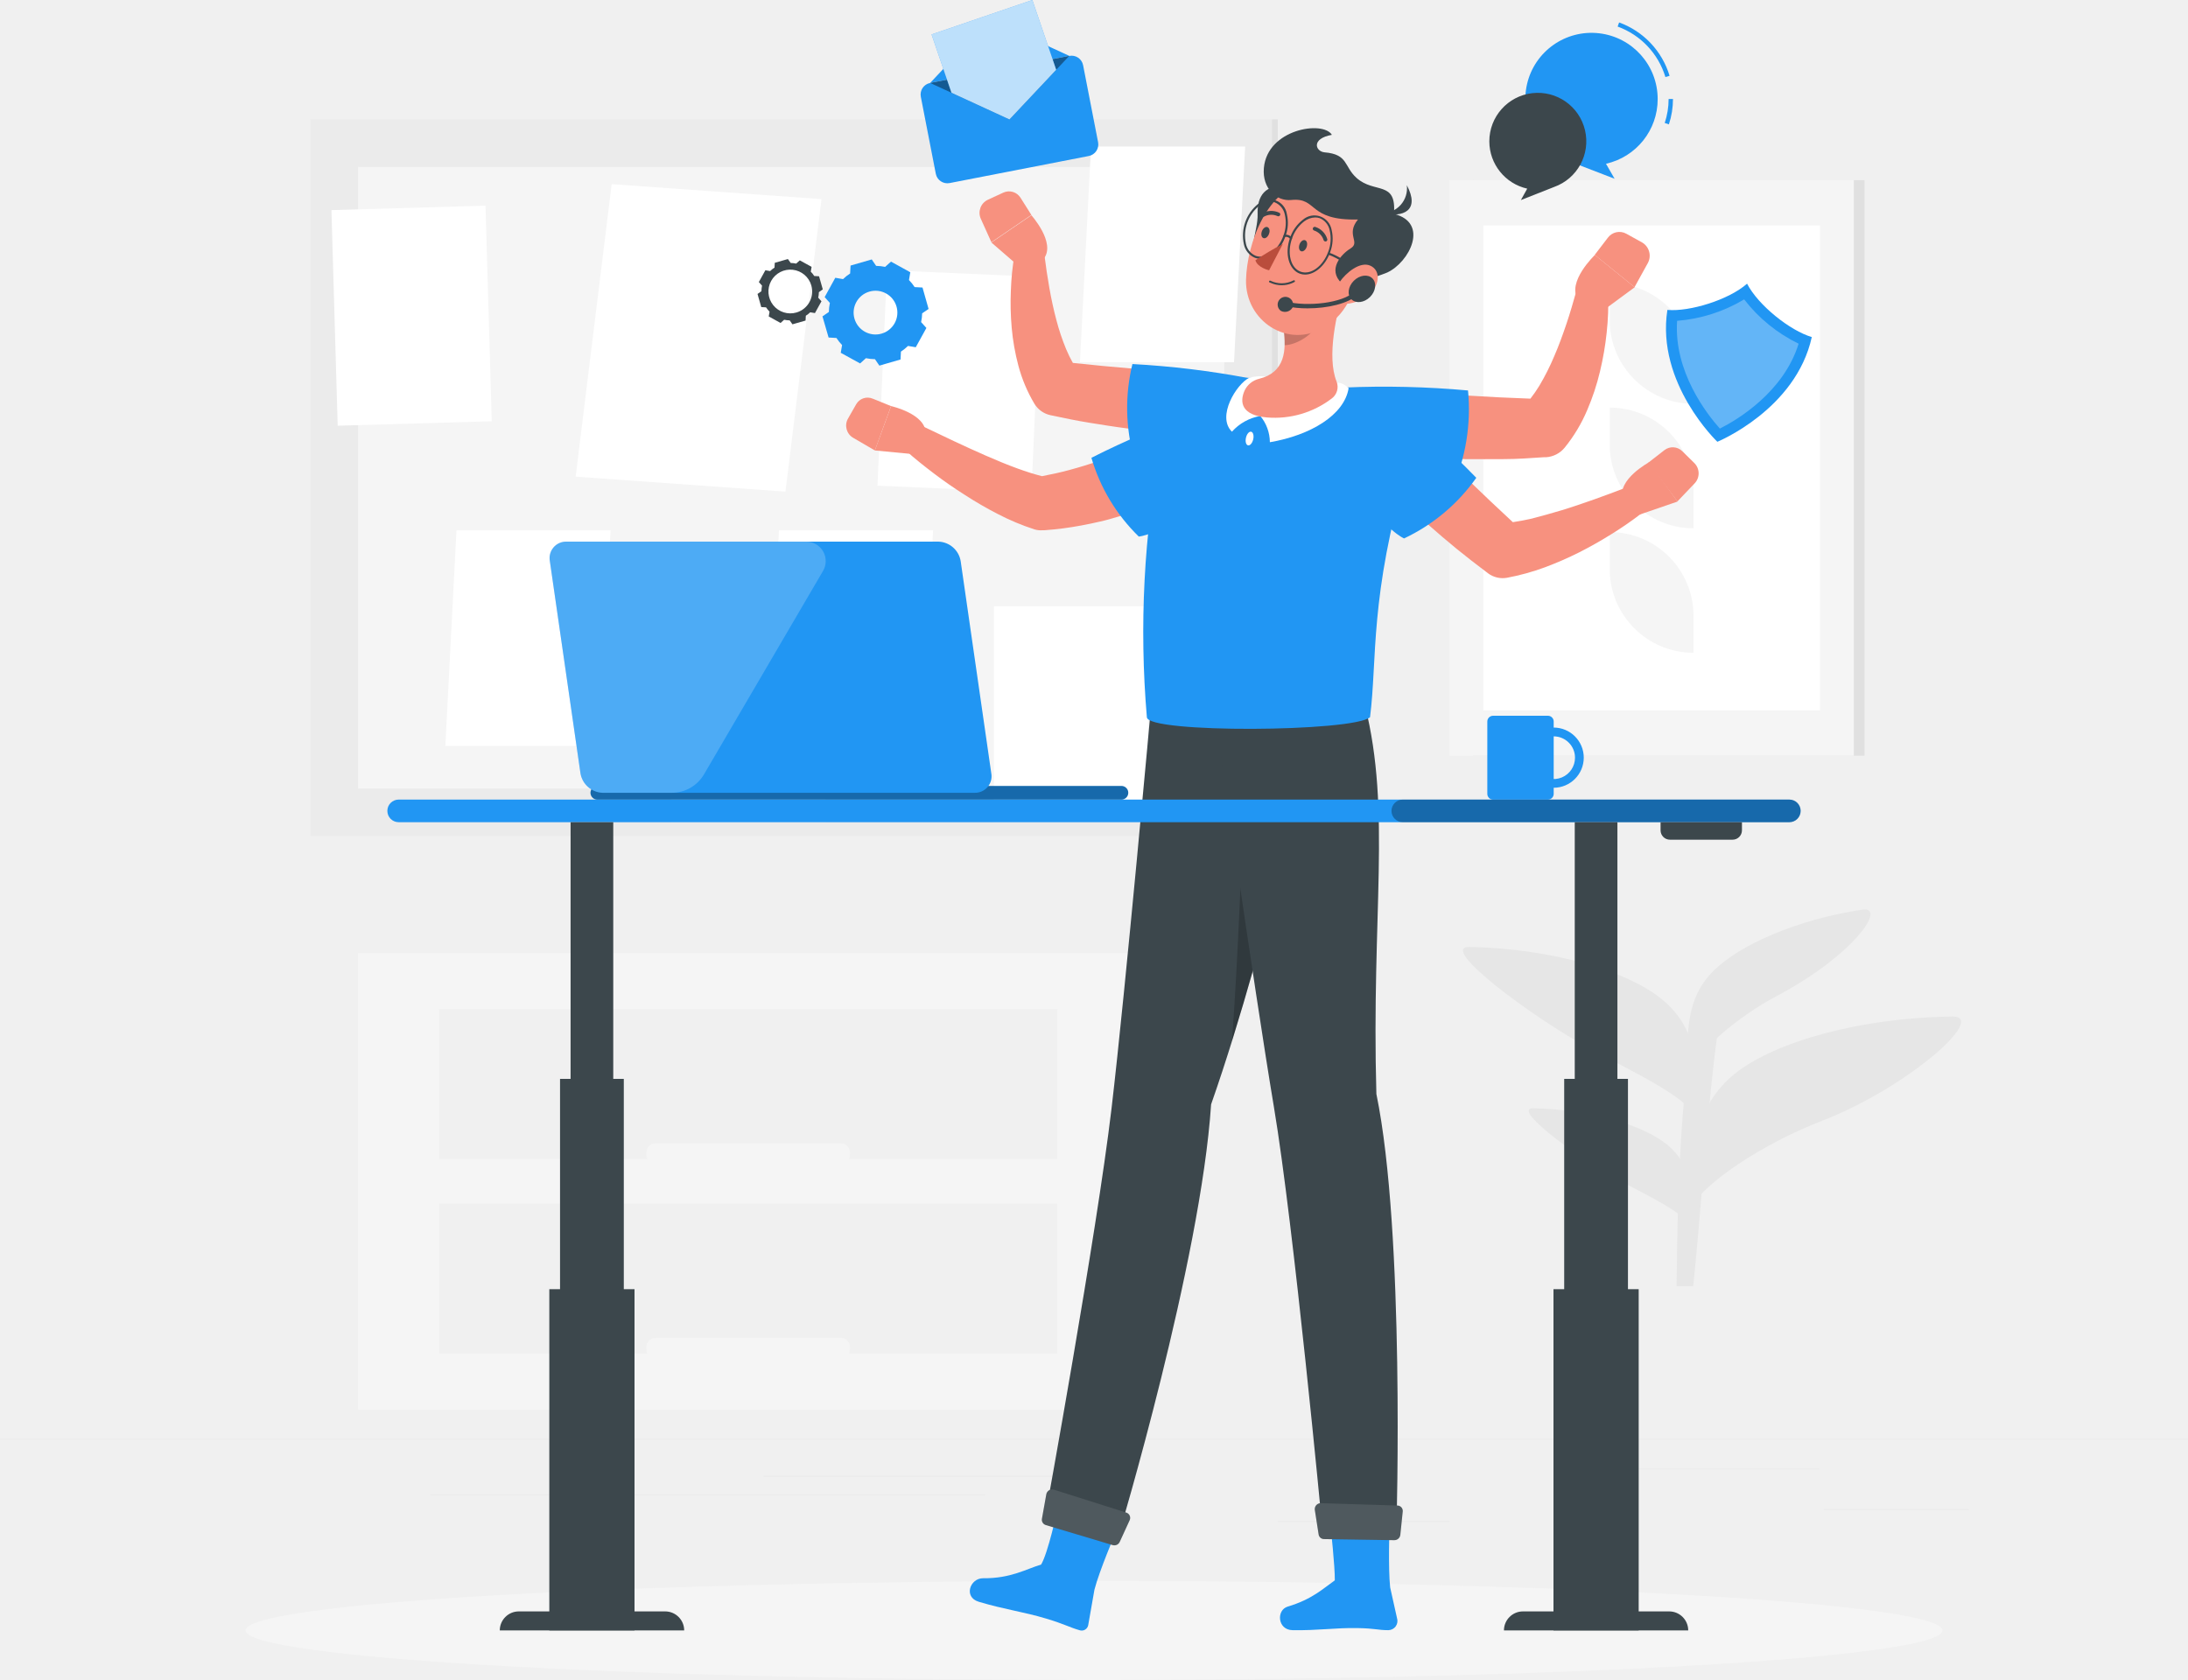
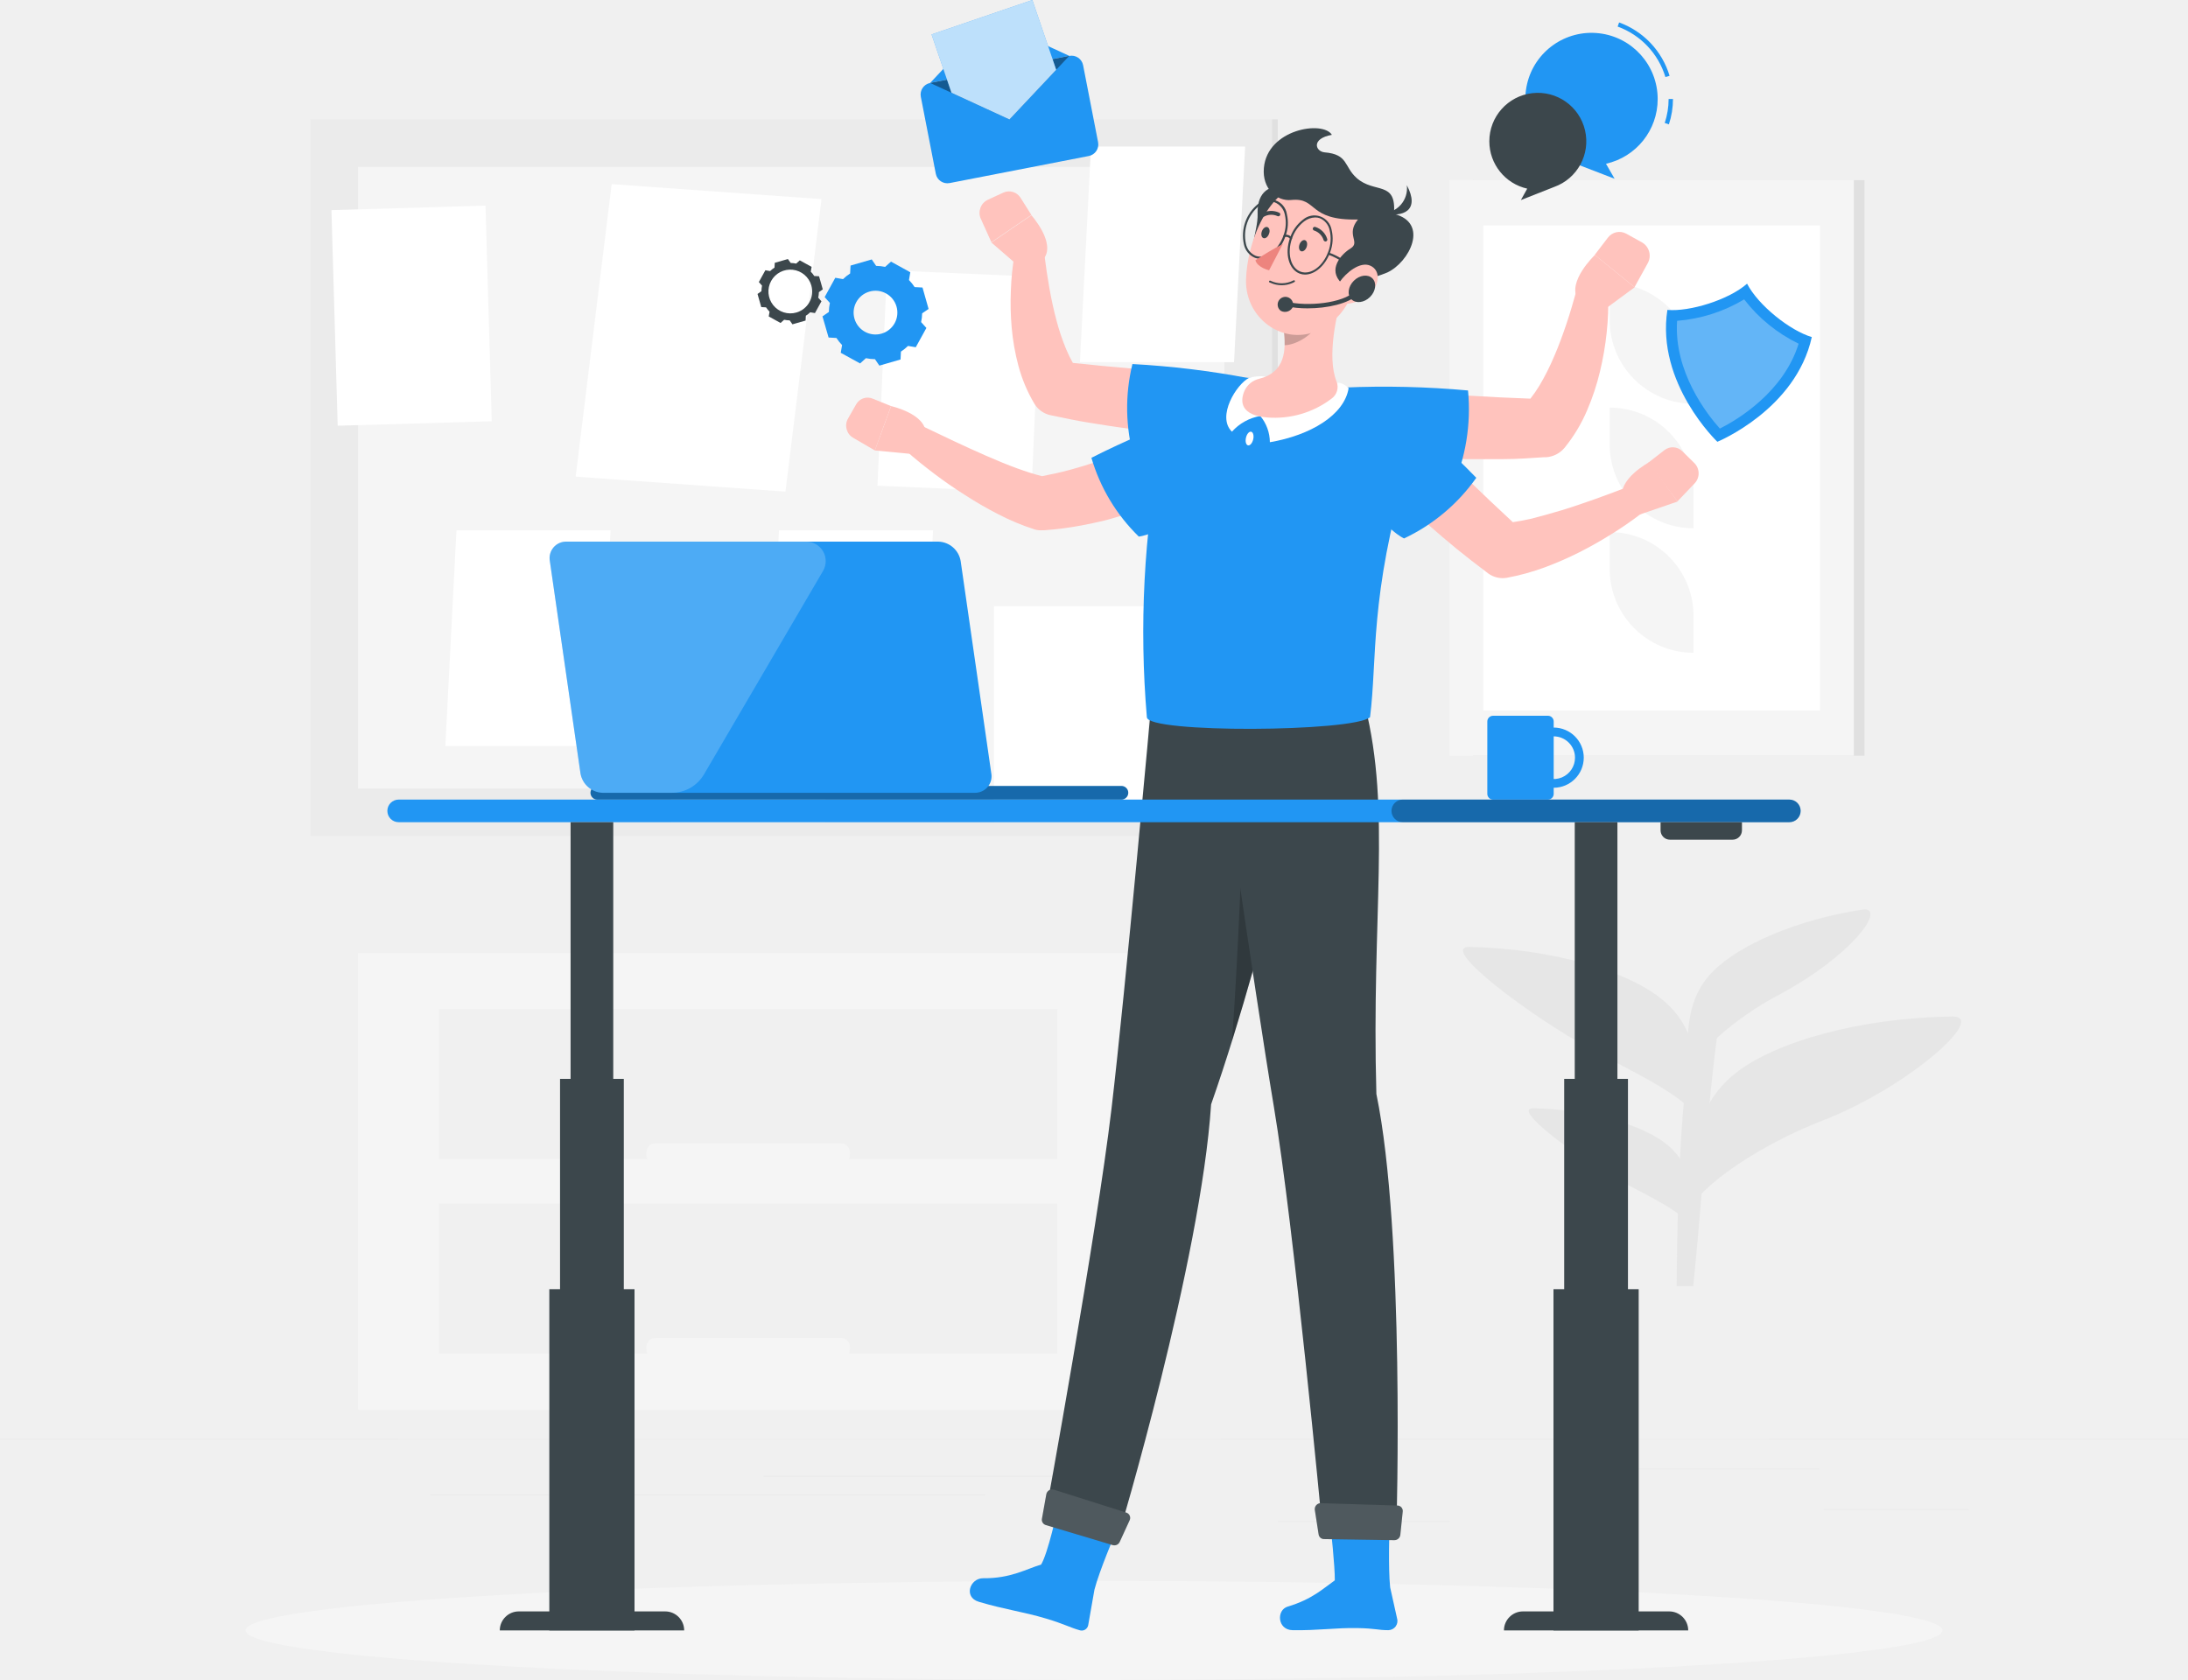
<svg xmlns="http://www.w3.org/2000/svg" viewBox="0 53.57 500 383.99">
-   <g id="freepik--background-complete--inject-717">
+   <g id="background-complete--inject-717">
    <rect y="382.4" width="500" height="0.25" style="fill:#ebebeb" />
    <rect x="416.78" y="398.49" width="33.12" height="0.25" style="fill:#ebebeb" />
    <rect x="292" y="401.21" width="39.22" height="0.25" style="fill:#ebebeb" />
    <rect x="358.76" y="389.21" width="57.02" height="0.25" style="fill:#ebebeb" />
    <rect x="174.48" y="390.89" width="68.63" height="0.25" style="fill:#ebebeb" />
    <rect x="252.01" y="390.89" width="6.33" height="0.25" style="fill:#ebebeb" />
    <rect x="98.33" y="395.11" width="126.81" height="0.25" style="fill:#ebebeb" />
    <rect x="98.89" y="52.91" width="163.84" height="219.73" transform="translate(343.58 -18.03) rotate(90)" style="fill:#ebebeb" />
    <rect x="209.42" y="162.11" width="163.84" height="1.33" transform="translate(454.11 -128.56) rotate(90)" style="fill:#e0e0e0" />
    <rect x="81.82" y="91.73" width="197.98" height="142.09" transform="translate(361.61 325.54) rotate(180)" style="fill:#f5f5f5" />
    <rect x="227.14" y="192.13" width="35.22" height="49.3" transform="translate(489.5 433.56) rotate(180)" style="fill:#fff" />
    <polygon points="175.48 224.08 210.69 224.08 213.22 174.78 178.01 174.78 175.48 224.08" style="fill:#fff" />
    <rect x="153.44" y="192.13" width="35.22" height="49.3" transform="translate(342.09 433.56) rotate(180)" style="fill:#fff" />
    <polygon points="101.77 224.08 136.99 224.08 139.52 174.78 104.31 174.78 101.77 224.08" style="fill:#fff" />
    <polygon points="131.55 162.52 179.49 165.94 187.73 99.08 139.78 95.66 131.55 162.52" style="fill:#fff" />
    <polygon points="246.79 136.36 282 136.36 284.54 87.06 249.32 87.06 246.79 136.36" style="fill:#fff" />
    <rect x="201.59" y="116.08" width="35.22" height="49.3" transform="translate(432.02 290.92) rotate(-177.49)" style="fill:#fff" />
    <rect x="76.45" y="101.08" width="35.22" height="49.3" transform="translate(191.72 248.68) rotate(178.34)" style="fill:#fff" />
    <rect x="336.61" y="94.75" width="89.46" height="131.56" transform="translate(762.68 321.06) rotate(180)" style="fill:#e0e0e0" />
    <rect x="331.22" y="94.75" width="92.41" height="131.56" transform="translate(754.85 321.06) rotate(180)" style="fill:#f5f5f5" />
    <rect x="322.01" y="122.07" width="110.83" height="76.93" transform="translate(216.89 537.96) rotate(-90)" style="fill:#fff" />
    <path d="M387,165.89v8.43h0a19.14,19.14,0,0,1-19.15-19.14v-8.44h0A19.15,19.15,0,0,1,387,165.89Z" style="fill:#f5f5f5" />
    <path d="M387,137.43v8.44h0a19.15,19.15,0,0,1-19.15-19.15v-8.43h0A19.14,19.14,0,0,1,387,137.43Z" style="fill:#f5f5f5" />
    <path d="M387,194.34v8.44h0a19.15,19.15,0,0,1-19.15-19.15v-8.44h0A19.15,19.15,0,0,1,387,194.34Z" style="fill:#f5f5f5" />
    <rect x="260.12" y="271.38" width="28.07" height="104.41" transform="translate(548.31 647.16) rotate(180)" style="fill:#f0f0f0" />
    <rect x="90.86" y="375.78" width="188.29" height="6.62" transform="translate(370 758.18) rotate(180)" style="fill:#f0f0f0" />
    <rect x="81.82" y="271.38" width="178.3" height="104.41" style="fill:#f5f5f5" />
    <rect x="100.33" y="284.23" width="141.28" height="34.24" style="fill:#f0f0f0" />
    <rect x="100.33" y="328.69" width="141.28" height="34.24" style="fill:#f0f0f0" />
    <rect x="147.72" y="314.91" width="46.5" height="4.7" rx="2.07" transform="translate(341.94 634.51) rotate(-180)" style="fill:#f5f5f5" />
    <rect x="147.72" y="359.37" width="46.5" height="4.7" rx="2.07" transform="translate(341.94 723.44) rotate(180)" style="fill:#f5f5f5" />
    <path d="M383.08,356.66c.07-24.19.67-57.18,4.73-69.12l5.56-2.26S392,287.52,389,324.63c-2.83,34.65-3.14,28.46-2.93,32,0,.49-.68.9-1.54.88h0C383.72,357.49,383.08,357.12,383.08,356.66Z" style="fill:#e6e6e6" />
    <path d="M379.89,282.07c-8.05-6.69-25.61-11.7-44.09-12.06-7.26-.14,13.77,15.81,28,23.5,10.57,5.72,22.23,10.91,25.1,17C388.15,297.77,388,288.75,379.89,282.07Z" style="fill:#e6e6e6" />
    <path d="M381.09,315.29c-5.61-4.66-17.85-8.15-30.73-8.4-5.06-.1,9.6,11,19.51,16.38,7.36,4,15.49,7.6,17.49,11.87C386.85,326.24,386.71,320,381.09,315.29Z" style="fill:#e6e6e6" />
    <path d="M396.43,299c9.22-7.41,29-12.85,49.76-13.08,8.14-.08-10.28,16.27-29.77,23.81C402.9,315,388.9,324,385.51,330.86,386.71,316.56,387.21,306.45,396.43,299Z" style="fill:#e6e6e6" />
    <path d="M391.4,275.65c6.05-6.19,19.65-12,34.17-14.16,5.7-.85-1.88,10.36-19.49,19.71-9.29,4.92-18.58,13-20.58,18.21C385.55,289.09,385.34,281.83,391.4,275.65Z" style="fill:#e6e6e6" />
    <path d="M369.09,352.59l1.47,28.57a1.31,1.31,0,0,0,1.3,1.24h32.3a1.31,1.31,0,0,0,1.3-1.24l1.47-28.57Z" style="fill:#f0f0f0" />
    <polygon points="409.38 358.65 366.64 358.65 365.42 347.56 410.61 347.56 409.38 358.65" style="fill:#f0f0f0" />
  </g>
-   <g id="freepik--Shadow--inject-717">
-     <ellipse id="freepik--path--inject-717" cx="250" cy="426.24" rx="193.89" ry="11.32" style="fill:#f5f5f5" />
+   <g id="Shadow--inject-717">
+     <ellipse id="path--inject-717" cx="250" cy="426.24" rx="193.89" ry="11.32" style="fill:#f5f5f5" />
  </g>
-   <g id="freepik--Icons--inject-717">
+   <g id="Icons--inject-717">
    <path d="M381.37,82l-.95-.32a17.33,17.33,0,0,0,.89-5.48h1A18.49,18.49,0,0,1,381.37,82Z" style="fill:#2196f3" />
    <path d="M380.58,71.18a17.74,17.74,0,0,0-10.92-11.54l.34-.94a18.7,18.7,0,0,1,11.53,12.2Z" style="fill:#2196f3" />
    <path d="M378.81,76.21a15.12,15.12,0,1,0-20.22,14.22l10.38,4L367,91A15.12,15.12,0,0,0,378.81,76.21Z" style="fill:#2196f3" />
    <path d="M340.34,85.88A11.08,11.08,0,1,1,355.16,96.3l-7.61,3L349,96.69A11.1,11.1,0,0,1,340.34,85.88Z" style="fill:#3c474c" />
    <path d="M399.24,118.41c-4.19,3.7-13.09,6.44-18.21,6-2.61,16.78,11.42,30.14,11.42,30.14s17.93-7.35,21.58-23.94C409.1,129.17,401.8,123.38,399.24,118.41Z" style="fill:#2196f3" />
    <path d="M383.25,126.9c-.79,11.6,6.81,21.32,9.77,24.63,4-2,14.56-8.31,18-19.4A35.05,35.05,0,0,1,398.57,122,35.09,35.09,0,0,1,383.25,126.9Z" style="fill:#fff;opacity:0.3" />
    <polygon points="212.55 72.53 226.23 57.99 244.35 66.34 212.55 72.53" style="fill:#2196f3" />
    <rect x="211.79" y="69.22" width="37.78" height="23.31" rx="2.69" transform="translate(-11.2 45.55) rotate(-11.01)" style="fill:#2196f3" />
    <polygon points="212.55 72.53 230.68 80.87 244.35 66.34 212.55 72.53" style="opacity:0.4" />
    <polygon points="212.88 61.44 217.43 74.77 230.68 80.87 241.36 69.52 235.91 53.57 212.88 61.44" style="fill:#2196f3" />
    <g style="opacity:0.7">
      <polygon points="212.88 61.44 217.43 74.77 230.68 80.87 241.36 69.52 235.91 53.57 212.88 61.44" style="fill:#fff" />
    </g>
    <path d="M210.81,119.29l-1.8-.1h0a10,10,0,0,0-1.29-1.61l.3-1.78-4.41-2.43-1.34,1.2h0a10.92,10.92,0,0,0-2.06-.23h0l-1-1.47-4.84,1.4-.1,1.81a9.56,9.56,0,0,0-1.62,1.29l-1.77-.31-2.43,4.42,1.19,1.33h0a10.85,10.85,0,0,0-.23,2.07h0l-1.46,1,1.4,4.84,1.79.1h0a10.8,10.8,0,0,0,1.29,1.62h0l-.3,1.77,4.42,2.43,1.33-1.2a10.94,10.94,0,0,0,2.07.23h0l1,1.47,4.84-1.4.09-1.8h0a11.39,11.39,0,0,0,1.62-1.3h0l1.77.3,2.43-4.41-1.21-1.34a10.07,10.07,0,0,0,.24-2h0l1.47-1Zm-9.36,10.54a5,5,0,1,1,3.42-6.2A5,5,0,0,1,201.45,129.83Z" style="fill:#2196f3" />
    <path d="M187.17,116.72l-1.1-.06h0a5.82,5.82,0,0,0-.79-1l.19-1.09-2.7-1.49-.83.74h0a5.84,5.84,0,0,0-1.25-.14h0l-.64-.9-3,.86-.06,1.1a5.82,5.82,0,0,0-1,.79l-1.09-.19-1.49,2.7.73.82h0a7.48,7.48,0,0,0-.14,1.27h0l-.89.63.85,3,1.1.06h0a7.06,7.06,0,0,0,.8,1h0l-.19,1.08,2.7,1.49.82-.73a7.6,7.6,0,0,0,1.27.14h0l.63.9,3-.86.06-1.1h0a7,7,0,0,0,1-.79h0l1.08.18,1.49-2.7-.74-.82a6.58,6.58,0,0,0,.15-1.26h0l.89-.64ZM182,125a5,5,0,1,1,3.41-6.17A5,5,0,0,1,182,125Z" style="fill:#3c474c" />
  </g>
-   <g id="freepik--Character--inject-717">
+   <g id="Character--inject-717">
    <path d="M293.85,96.38c-4.64-.87-6.61,2-6.46,6.1s-3.06,10,1,10.79S298.86,97.31,293.85,96.38Z" style="fill:#3c474c" />
    <path d="M276.76,306c13.9-39.7,24.43-91.34,24.43-91.34l-38.07-.62S257.26,279.29,254,307c-3.41,28.81-15.07,92.72-15.07,92.72l16.71,4.72S274.41,341.85,276.76,306Z" style="fill:#3c474c" />
    <path d="M284,243.34s-1.11,30.49-2.47,48.13c3.58-11.45,6.83-23.22,9.61-34Z" style="opacity:0.2" />
    <path d="M250.1,416.93l-1.43,8.14a1.51,1.51,0,0,1-1.87,1.15c-2.47-.7-3.49-1.42-7.78-2.7-5-1.51-9.47-2.07-15.35-3.83-3.56-1.07-2-5.41,1-5.38,6.34.07,9.93-2.16,13.24-3.12,1.59-2.62,3.71-12.47,3.71-12.47l13.46,4.81S251.15,412.76,250.1,416.93Z" style="fill:#2196f3" />
    <path d="M239,402.16l15.29,4.58a1.34,1.34,0,0,0,1.59-.74l2.26-4.93a1.27,1.27,0,0,0-.75-1.76l-16.57-5.25a1.36,1.36,0,0,0-1.72,1.06l-1,5.6A1.27,1.27,0,0,0,239,402.16Z" style="fill:#3c474c" />
    <path d="M239,402.16l15.29,4.58a1.34,1.34,0,0,0,1.59-.74l2.26-4.93a1.27,1.27,0,0,0-.75-1.76l-16.57-5.25a1.36,1.36,0,0,0-1.72,1.06l-1,5.6A1.27,1.27,0,0,0,239,402.16Z" style="fill:#fff;opacity:0.1" />
    <path d="M319.24,423.41l-1.56-7c-.48-4.26-.16-14.13-.16-14.13l-13.44.34s1,9,.95,12.17c-2.58,1.81-5.17,4.34-10.76,6-2.63.77-2.38,5.33,1.1,5.39,5.77.1,9.86-.57,14.78-.48,4.2.07,4.69.48,7.1.48A2.11,2.11,0,0,0,319.24,423.41Z" style="fill:#2196f3" />
    <path d="M314.53,303.62c-1.16-41.07,3.45-64.7-2.6-88.76l-34.63-.52s9.27,65.16,13.82,92.3,11,95.67,11,95.67l17,.21S321.09,335.4,314.53,303.62Z" style="fill:#3c474c" />
    <path d="M302.5,405.36l16.08.25A1.37,1.37,0,0,0,320,404.4l.55-5.32a1.24,1.24,0,0,0-1.2-1.39l-17.51-.54a1.36,1.36,0,0,0-1.38,1.55l.87,5.6A1.24,1.24,0,0,0,302.5,405.36Z" style="fill:#3c474c" />
    <path d="M302.5,405.36l16.08.25A1.37,1.37,0,0,0,320,404.4l.55-5.32a1.24,1.24,0,0,0-1.2-1.39l-17.51-.54a1.36,1.36,0,0,0-1.38,1.55l.87,5.6A1.24,1.24,0,0,0,302.5,405.36Z" style="fill:#fff;opacity:0.1" />
-     <path d="M275.12,139.05H275l-16.22-1.23q-6.84-.56-13.61-1.3a28.8,28.8,0,0,1-1.52-3.1,51.26,51.26,0,0,1-2.25-6.71c-.63-2.35-1.15-4.79-1.59-7.26s-.81-5-1.12-7.45l0-.2a3.46,3.46,0,0,0-6.83-.19A60.72,60.72,0,0,0,231,120a64.83,64.83,0,0,0,.19,8.46,51.44,51.44,0,0,0,1.52,8.66,34.14,34.14,0,0,0,3.68,8.75,5.69,5.69,0,0,0,3.66,2.6l.49.1c2.8.6,5.61,1.18,8.42,1.63s5.62.91,8.44,1.27,5.64.66,8.47.91,5.62.43,8.57.51a6.93,6.93,0,0,0,.7-13.83Z" style="fill:#F7917F" />
+     <path d="M275.12,139.05H275l-16.22-1.23q-6.84-.56-13.61-1.3a28.8,28.8,0,0,1-1.52-3.1,51.26,51.26,0,0,1-2.25-6.71c-.63-2.35-1.15-4.79-1.59-7.26s-.81-5-1.12-7.45l0-.2a3.46,3.46,0,0,0-6.83-.19A60.72,60.72,0,0,0,231,120a64.83,64.83,0,0,0,.19,8.46,51.44,51.44,0,0,0,1.52,8.66,34.14,34.14,0,0,0,3.68,8.75,5.69,5.69,0,0,0,3.66,2.6l.49.1c2.8.6,5.61,1.18,8.42,1.63s5.62.91,8.44,1.27,5.64.66,8.47.91,5.62.43,8.57.51a6.93,6.93,0,0,0,.7-13.83Z" style="fill:#ffc3bd" />
    <path d="M285.32,140a200.19,200.19,0,0,0-26.54-3.22,42.31,42.31,0,0,0,.39,21.55s3.95,2,15.16.62C286.86,157.33,295.87,142.15,285.32,140Z" style="fill:#2196f3" />
    <path d="M314.54,143.71a141.83,141.83,0,0,0-28.63-3.77c-10.44-.21-18.61,4.95-20.6,15.21a229,229,0,0,0-3.23,62.35c.08,3.71,47.12,3.39,51,0,1.69-13.25-.17-27.45,8.52-57.11C323.38,154.29,320.66,145.17,314.54,143.71Z" style="fill:#2196f3" />
    <path d="M286.38,154c-.2.86-.73,1.47-1.19,1.36s-.66-.89-.46-1.75.73-1.47,1.19-1.36S286.58,153.18,286.38,154Z" style="fill:#fff" />
-     <path d="M367.16,129.56a62.83,62.83,0,0,0,.33-8.93,3.66,3.66,0,0,0-7.18-.84l-.06.21c-.69,2.46-1.45,5.13-2.3,7.63s-1.75,5-2.78,7.36a54.43,54.43,0,0,1-3.37,6.7,31.2,31.2,0,0,1-2.07,3q-7.2-.25-14.46-.71l-17.18-1.18H318a7.33,7.33,0,0,0-1.35,14.6c3.1.37,6,.59,9.05.78s6,.29,9,.33,6,0,9,0,6.05-.23,9.08-.43l.54,0a6,6,0,0,0,4.22-2.17,35.67,35.67,0,0,0,5.17-8.61,53.69,53.69,0,0,0,2.92-8.83A68.27,68.27,0,0,0,367.16,129.56Z" style="fill:#F7917F" />
+     <path d="M367.16,129.56a62.83,62.83,0,0,0,.33-8.93,3.66,3.66,0,0,0-7.18-.84l-.06.21c-.69,2.46-1.45,5.13-2.3,7.63s-1.75,5-2.78,7.36a54.43,54.43,0,0,1-3.37,6.7,31.2,31.2,0,0,1-2.07,3q-7.2-.25-14.46-.71l-17.18-1.18H318a7.33,7.33,0,0,0-1.35,14.6c3.1.37,6,.59,9.05.78s6,.29,9,.33,6,0,9,0,6.05-.23,9.08-.43l.54,0a6,6,0,0,0,4.22-2.17,35.67,35.67,0,0,0,5.17-8.61,53.69,53.69,0,0,0,2.92-8.83A68.27,68.27,0,0,0,367.16,129.56Z" style="fill:#ffc3bd" />
    <path d="M307.18,142.15a211.77,211.77,0,0,1,28.29.67,44.71,44.71,0,0,1-3.68,22.52s-4.45,1.51-16-1.66C302.92,160.13,295.79,142.84,307.18,142.15Z" style="fill:#2196f3" />
-     <path d="M365.72,125l7.84-5.77-9.1-7.38S358,118,360.59,122Z" style="fill:#F7917F" />
-     <path d="M375.27,109l-3.61-2a3.28,3.28,0,0,0-4.24.91l-3,3.92,9.1,7.38,3-5.44A3.51,3.51,0,0,0,375.27,109Z" style="fill:#F7917F" />
-     <path d="M376.09,167.05a3.47,3.47,0,0,0-4.46-2l-.12,0c-2.36.89-4.85,1.84-7.27,2.69s-4.87,1.7-7.3,2.44-4.85,1.39-7.23,2c-1.35.3-2.69.55-4,.74q-5-4.63-10-9.46L324.14,152l-.07-.07a6.93,6.93,0,0,0-9.95,9.63c2,2.17,4,4.14,6,6.13s4.11,3.91,6.25,5.79,4.28,3.73,6.49,5.53,4.48,3.56,6.77,5.28l.44.34a5.59,5.59,0,0,0,4.32,1,53.23,53.23,0,0,0,8.65-2.39,78.54,78.54,0,0,0,7.82-3.41q3.75-1.9,7.27-4.1A81,81,0,0,0,375,171,3.47,3.47,0,0,0,376.09,167.05Z" style="fill:#F7917F" />
+     <path d="M365.72,125l7.84-5.77-9.1-7.38S358,118,360.59,122Z" style="fill:#ffc3bd" />
+     <path d="M375.27,109l-3.61-2a3.28,3.28,0,0,0-4.24.91l-3,3.92,9.1,7.38,3-5.44A3.51,3.51,0,0,0,375.27,109Z" style="fill:#ffc3bd" />
+     <path d="M376.09,167.05a3.47,3.47,0,0,0-4.46-2l-.12,0c-2.36.89-4.85,1.84-7.27,2.69s-4.87,1.7-7.3,2.44-4.85,1.39-7.23,2c-1.35.3-2.69.55-4,.74q-5-4.63-10-9.46L324.14,152l-.07-.07a6.93,6.93,0,0,0-9.95,9.63c2,2.17,4,4.14,6,6.13s4.11,3.91,6.25,5.79,4.28,3.73,6.49,5.53,4.48,3.56,6.77,5.28l.44.34a5.59,5.59,0,0,0,4.32,1,53.23,53.23,0,0,0,8.65-2.39,78.54,78.54,0,0,0,7.82-3.41q3.75-1.9,7.27-4.1A81,81,0,0,0,375,171,3.47,3.47,0,0,0,376.09,167.05Z" style="fill:#ffc3bd" />
    <path d="M317.51,144.88a200.4,200.4,0,0,1,19.85,17.9,42.28,42.28,0,0,1-16.5,13.86s-4.12-1.66-10.42-11C303.39,155.13,308.92,138.36,317.51,144.88Z" style="fill:#2196f3" />
-     <path d="M374.62,171.21l8.73-3-6.48-9s-7.41,4-6,8.35Z" style="fill:#F7917F" />
-     <path d="M387.21,159.43l-2.79-2.74a3.09,3.09,0,0,0-4.08-.22l-3.67,2.85,6.65,8.86,3.91-4.1A3.32,3.32,0,0,0,387.21,159.43Z" style="fill:#F7917F" />
+     <path d="M374.62,171.21l8.73-3-6.48-9s-7.41,4-6,8.35Z" style="fill:#ffc3bd" />
+     <path d="M387.21,159.43l-2.79-2.74a3.09,3.09,0,0,0-4.08-.22l-3.67,2.85,6.65,8.86,3.91-4.1A3.32,3.32,0,0,0,387.21,159.43Z" style="fill:#ffc3bd" />
    <path d="M288,148.65a9.47,9.47,0,0,1,2.19,6c9.29-1.59,17-6.2,18-12.36-1.57-1.48-2.61-1.22-2.61-1.22S299.19,146.58,288,148.65Z" style="fill:#fff" />
    <path d="M288,148.65a11.27,11.27,0,0,0-6.48,3.59c-3.57-3.47,1.08-10.91,3.93-12.31a9.22,9.22,0,0,1,3.84-.27S285.34,141.77,288,148.65Z" style="fill:#fff" />
-     <path d="M307.2,119.44c-1.79,5.68-4.05,15.62-1.77,21.33a3.3,3.3,0,0,1-1.15,3.92,21.46,21.46,0,0,1-14.73,4.3c-5.94-.49-6.31-3.57-5.12-6.18a4.9,4.9,0,0,1,3.28-2.65c6-1.47,6.27-6.53,5.61-11.41Z" style="fill:#F7917F" />
+     <path d="M307.2,119.44c-1.79,5.68-4.05,15.62-1.77,21.33a3.3,3.3,0,0,1-1.15,3.92,21.46,21.46,0,0,1-14.73,4.3c-5.94-.49-6.31-3.57-5.12-6.18a4.9,4.9,0,0,1,3.28-2.65c6-1.47,6.27-6.53,5.61-11.41Z" style="fill:#ffc3bd" />
    <path d="M301.54,123.24l-8.21,5.51a22.51,22.51,0,0,1,.23,3.73c2.87-.07,7.11-2.72,7.74-5.64A9.92,9.92,0,0,0,301.54,123.24Z" style="opacity:0.2" />
-     <path d="M312.43,111c-2.85,8.67-4.08,13.88-9.69,17.32-8.44,5.18-18.2-1.46-18-10.74.2-8.36,4.82-21.12,14.32-22.55A12.1,12.1,0,0,1,312.43,111Z" style="fill:#F7917F" />
+     <path d="M312.43,111c-2.85,8.67-4.08,13.88-9.69,17.32-8.44,5.18-18.2-1.46-18-10.74.2-8.36,4.82-21.12,14.32-22.55A12.1,12.1,0,0,1,312.43,111Z" style="fill:#ffc3bd" />
    <path d="M288,112.72a3.64,3.64,0,0,1-1.17-.2,4.28,4.28,0,0,1-2.58-3.12,9.29,9.29,0,0,1,3.27-9.23,3.94,3.94,0,0,1,6.55,2.32,8.72,8.72,0,0,1-.32,5.09C292.7,110.65,290.3,112.72,288,112.72Zm2.3-13.06a4.26,4.26,0,0,0-2.49.9,8.76,8.76,0,0,0-3.09,8.72,3.78,3.78,0,0,0,2.27,2.78c2.28.81,5.11-1.27,6.31-4.65h0a8.29,8.29,0,0,0,.31-4.79,3.83,3.83,0,0,0-2.28-2.79A3,3,0,0,0,290.34,99.66Z" style="fill:#3c474c" />
    <path d="M298.23,116.33a3.35,3.35,0,0,1-1.17-.2c-2.53-.9-3.55-4.58-2.26-8.2a8.67,8.67,0,0,1,2.95-4.15,4,4,0,0,1,6.55,2.32,8.72,8.72,0,0,1-.32,5.09C302.89,114.27,300.48,116.33,298.23,116.33Zm2.3-13.06a4.38,4.38,0,0,0-2.5.9,8.26,8.26,0,0,0-2.78,3.92c-1.19,3.37-.31,6.78,2,7.59s5.11-1.28,6.31-4.65h0a8.24,8.24,0,0,0,.3-4.8,3.82,3.82,0,0,0-2.27-2.79A3.27,3.27,0,0,0,300.53,103.27Z" style="fill:#3c474c" />
    <path d="M295,108.25a.27.27,0,0,1-.18-.08,1.18,1.18,0,0,0-1.2-.44.25.25,0,0,1-.3-.16.25.25,0,0,1,.15-.31,1.7,1.7,0,0,1,1.72.59.25.25,0,0,1,0,.34A.23.23,0,0,1,295,108.25Z" style="fill:#3c474c" />
    <path d="M310.71,115.91a.24.24,0,0,1-.14,0c-5.08-3.67-7-4.1-7-4.1a.24.24,0,0,1,.09-.48c.08,0,2,.42,7.21,4.19a.25.25,0,0,1,.06.34A.26.26,0,0,1,310.71,115.91Z" style="fill:#3c474c" />
    <path d="M306.64,118.35c-3.4-3.17-.12-6.71,2-8,2.33-1.44-1.18-3.11,1.68-6.61-11.6.28-9.12-5.09-15.24-4.46-3.34.34-6.68-2.61-6.26-7.32.79-8.9,13.52-10.91,15.54-7.57-4.79.85-3.78,3.79-1.68,4,5.46.45,4.41,3.23,7.31,5.84,4.12,3.7,9.19.5,8.55,8.23,8.1,2,3.61,11-1.53,13.4A35.41,35.41,0,0,1,306.64,118.35Z" style="fill:#3c474c" />
    <path d="M315.75,102.31a5.71,5.71,0,0,0,5.74-6.4C324.53,101.61,320.84,103.4,315.75,102.31Z" style="fill:#3c474c" />
-     <path d="M313.32,120.37a8.86,8.86,0,0,1-5.76,2.66c-2.73.1-3.06-2.66-1.43-5,1.47-2.14,4.67-4.77,7-3.74S315.3,118.38,313.32,120.37Z" style="fill:#F7917F" />
+     <path d="M313.32,120.37a8.86,8.86,0,0,1-5.76,2.66c-2.73.1-3.06-2.66-1.43-5,1.47-2.14,4.67-4.77,7-3.74S315.3,118.38,313.32,120.37Z" style="fill:#ffc3bd" />
    <path d="M313.07,121.46c-1.32,1.31-3.23,1.55-4.25.52s-.77-2.92.56-4.24,3.23-1.56,4.25-.53S314.4,120.14,313.07,121.46Z" style="fill:#3c474c" />
    <path d="M292.69,124.62a1.77,1.77,0,1,1,2.69-.77A2,2,0,0,1,292.69,124.62Z" style="fill:#3c474c" />
    <path d="M298.81,124.05a23.14,23.14,0,0,1-5.12-.53.5.5,0,0,1,.23-1c4.91,1.17,12.85.39,15.72-2.36a.5.5,0,0,1,.71,0,.49.49,0,0,1,0,.7C308.14,123,303.29,124.05,298.81,124.05Z" style="fill:#3c474c" />
    <path d="M298.6,110c-.24.7-.8,1.15-1.26,1s-.63-.83-.39-1.53.81-1.15,1.26-1S298.84,109.25,298.6,110Z" style="fill:#3c474c" />
    <path d="M290,107c-.24.7-.8,1.15-1.26,1s-.63-.83-.39-1.53.81-1.15,1.26-1S290.28,106.3,290,107Z" style="fill:#3c474c" />
-     <path d="M293.15,109.33a63.29,63.29,0,0,0-6.27,3.73c.5,1.69,3.13,2.29,3.13,2.29Z" style="fill:#ba4d3c" />
+     <path d="M293.15,109.33a63.29,63.29,0,0,0-6.27,3.73c.5,1.69,3.13,2.29,3.13,2.29Z" style="fill:#ed847e" />
    <path d="M291,118.47a6.16,6.16,0,0,0,4.81-.44.22.22,0,0,0,.08-.3.22.22,0,0,0-.3-.07,5.84,5.84,0,0,1-5.28.07.22.22,0,0,0-.29.1.21.21,0,0,0,.09.29A7.78,7.78,0,0,0,291,118.47Z" style="fill:#3c474c" />
    <path d="M302.8,108.75a.41.41,0,0,0,.22,0,.43.43,0,0,0,.28-.55,4.17,4.17,0,0,0-2.75-2.77.45.45,0,0,0-.54.32.43.43,0,0,0,.31.52h0a3.33,3.33,0,0,1,2.16,2.22A.43.43,0,0,0,302.8,108.75Z" style="fill:#3c474c" />
    <path d="M288.38,103.12a.43.43,0,0,0,.41,0,3.43,3.43,0,0,1,3.13-.16.44.44,0,0,0,.59-.18.41.41,0,0,0-.16-.58,4.28,4.28,0,0,0-4,.16.43.43,0,0,0,0,.76Z" style="fill:#3c474c" />
-     <path d="M233.48,115l-6.93-6,9.14-6.23s5.62,6.26,2.86,9.9Z" style="fill:#F7917F" />
-     <path d="M225.74,99.23l3.55-1.64a3.11,3.11,0,0,1,3.92,1.18l2.48,3.93-9.14,6.23-2.41-5.34A3.3,3.3,0,0,1,225.74,99.23Z" style="fill:#F7917F" />
-     <path d="M274.09,156.5a6.75,6.75,0,0,0-9-3.27l-.31.14-1.52.71-1.65.75c-1.12.48-2.25,1-3.39,1.43-2.27,1-4.58,1.79-6.9,2.6s-4.67,1.52-7,2.15c-2.06.56-4.13,1-6.21,1.4-1.8-.46-3.7-1.07-5.6-1.76-2.39-.87-4.82-1.88-7.24-2.94s-4.86-2.18-7.29-3.32l-7.29-3.47-.07,0a3.38,3.38,0,0,0-3.71,5.56c2.14,1.93,4.32,3.65,6.57,5.36s4.57,3.31,7,4.85a85.41,85.41,0,0,0,7.48,4.34,54.26,54.26,0,0,0,8.46,3.55,5,5,0,0,0,1.82.19l.42,0a74.63,74.63,0,0,0,8.49-1.1c1.41-.24,2.77-.57,4.16-.87s2.73-.69,4.08-1.1c2.71-.77,5.36-1.69,8-2.72,1.3-.52,2.61-1,3.89-1.65.64-.3,1.29-.59,1.93-.91s1.24-.63,2-1.06A6.76,6.76,0,0,0,274.09,156.5Z" style="fill:#F7917F" />
+     <path d="M233.48,115l-6.93-6,9.14-6.23s5.62,6.26,2.86,9.9Z" style="fill:#ffc3bd" />
+     <path d="M225.74,99.23l3.55-1.64a3.11,3.11,0,0,1,3.92,1.18l2.48,3.93-9.14,6.23-2.41-5.34A3.3,3.3,0,0,1,225.74,99.23Z" style="fill:#ffc3bd" />
+     <path d="M274.09,156.5a6.75,6.75,0,0,0-9-3.27l-.31.14-1.52.71-1.65.75c-1.12.48-2.25,1-3.39,1.43-2.27,1-4.58,1.79-6.9,2.6s-4.67,1.52-7,2.15c-2.06.56-4.13,1-6.21,1.4-1.8-.46-3.7-1.07-5.6-1.76-2.39-.87-4.82-1.88-7.24-2.94s-4.86-2.18-7.29-3.32l-7.29-3.47-.07,0a3.38,3.38,0,0,0-3.71,5.56c2.14,1.93,4.32,3.65,6.57,5.36s4.57,3.31,7,4.85a85.41,85.41,0,0,0,7.48,4.34,54.26,54.26,0,0,0,8.46,3.55,5,5,0,0,0,1.82.19l.42,0a74.63,74.63,0,0,0,8.49-1.1c1.41-.24,2.77-.57,4.16-.87s2.73-.69,4.08-1.1c2.71-.77,5.36-1.69,8-2.72,1.3-.52,2.61-1,3.89-1.65.64-.3,1.29-.59,1.93-.91s1.24-.63,2-1.06A6.76,6.76,0,0,0,274.09,156.5Z" style="fill:#ffc3bd" />
    <path d="M273.41,148a195.92,195.92,0,0,0-24,10.21,41.31,41.31,0,0,0,10.82,18s4.33-.22,13.12-6.86C283.19,162,283.41,144.74,273.41,148Z" style="fill:#2196f3" />
-     <path d="M208.85,157.39l-8.93-.86,3.71-10.14s8,1.78,7.89,6.24Z" style="fill:#F7917F" />
-     <path d="M193.76,149.29l1.89-3.31a3,3,0,0,1,3.78-1.29l4.2,1.7-3.71,10.14L195,153.66A3.23,3.23,0,0,1,193.76,149.29Z" style="fill:#F7917F" />
+     <path d="M208.85,157.39l-8.93-.86,3.71-10.14s8,1.78,7.89,6.24Z" style="fill:#ffc3bd" />
+     <path d="M193.76,149.29l1.89-3.31a3,3,0,0,1,3.78-1.29l4.2,1.7-3.71,10.14L195,153.66A3.23,3.23,0,0,1,193.76,149.29Z" style="fill:#ffc3bd" />
  </g>
-   <g id="freepik--Desk--inject-717">
+   <g id="Desk--inject-717">
    <path d="M408.9,241.5H91.1a2.58,2.58,0,0,1-2.58-2.58h0a2.58,2.58,0,0,1,2.58-2.59H408.9a2.58,2.58,0,0,1,2.58,2.59h0A2.58,2.58,0,0,1,408.9,241.5Z" style="fill:#2196f3" />
    <rect x="339.88" y="217.17" width="15.17" height="19.17" rx="1.32" style="fill:#2196f3" />
    <path d="M355.05,233.63a6.88,6.88,0,1,1,6.87-6.88A6.89,6.89,0,0,1,355.05,233.63Zm0-11.75a4.88,4.88,0,1,0,4.87,4.87A4.88,4.88,0,0,0,355.05,221.88Z" style="fill:#2196f3" />
    <path d="M408.9,241.5H320.57a2.59,2.59,0,0,1-2.59-2.58h0a2.59,2.59,0,0,1,2.59-2.59H408.9a2.58,2.58,0,0,1,2.58,2.59h0A2.58,2.58,0,0,1,408.9,241.5Z" style="opacity:0.3" />
    <rect x="359.86" y="241.5" width="9.75" height="78" style="fill:#3c474c" />
    <path d="M379.47,241.5h18.6a0,0,0,0,1,0,0v1.86a2.14,2.14,0,0,1-2.14,2.14H381.61a2.14,2.14,0,0,1-2.14-2.14V241.5A0,0,0,0,1,379.47,241.5Z" style="fill:#3c474c" />
    <rect x="357.45" y="300.17" width="14.57" height="78" style="fill:#3c474c" />
    <rect x="355" y="348.24" width="19.47" height="78" style="fill:#3c474c" />
    <path d="M385.79,426.24H343.68a4.35,4.35,0,0,1,4.35-4.35h33.41a4.35,4.35,0,0,1,4.35,4.35Z" style="fill:#3c474c" />
    <rect x="130.39" y="241.5" width="9.75" height="78" style="fill:#3c474c" />
    <rect x="127.98" y="300.17" width="14.57" height="78" style="fill:#3c474c" />
    <rect x="125.53" y="348.24" width="19.47" height="78" style="fill:#3c474c" />
    <path d="M156.32,426.24H114.21a4.35,4.35,0,0,1,4.35-4.35H152a4.35,4.35,0,0,1,4.35,4.35Z" style="fill:#3c474c" />
    <path d="M256.27,233.22H136.49a1.56,1.56,0,0,0-1.55,1.56h0a1.56,1.56,0,0,0,1.55,1.55H256.27a1.56,1.56,0,0,0,1.56-1.55h0A1.56,1.56,0,0,0,256.27,233.22Z" style="fill:#2196f3" />
    <path d="M256.27,233.22H136.49a1.56,1.56,0,0,0-1.55,1.56h0a1.56,1.56,0,0,0,1.55,1.55H256.27a1.56,1.56,0,0,0,1.56-1.55h0A1.56,1.56,0,0,0,256.27,233.22Z" style="opacity:0.3" />
    <path d="M214.45,177.37h-85a3.77,3.77,0,0,0-3.8,4.44l7,48.53a5.33,5.33,0,0,0,5.08,4.44h85a3.77,3.77,0,0,0,3.8-4.44l-7-48.53A5.33,5.33,0,0,0,214.45,177.37Z" style="fill:#2196f3" />
    <path d="M188.08,184.07a4.45,4.45,0,0,0-3.84-6.7H129.45a3.77,3.77,0,0,0-3.8,4.44l7,48.53a5.33,5.33,0,0,0,5.08,4.44h15.8a8.52,8.52,0,0,0,7.35-4.22Z" style="fill:#fff;opacity:0.2" />
  </g>
</svg>
